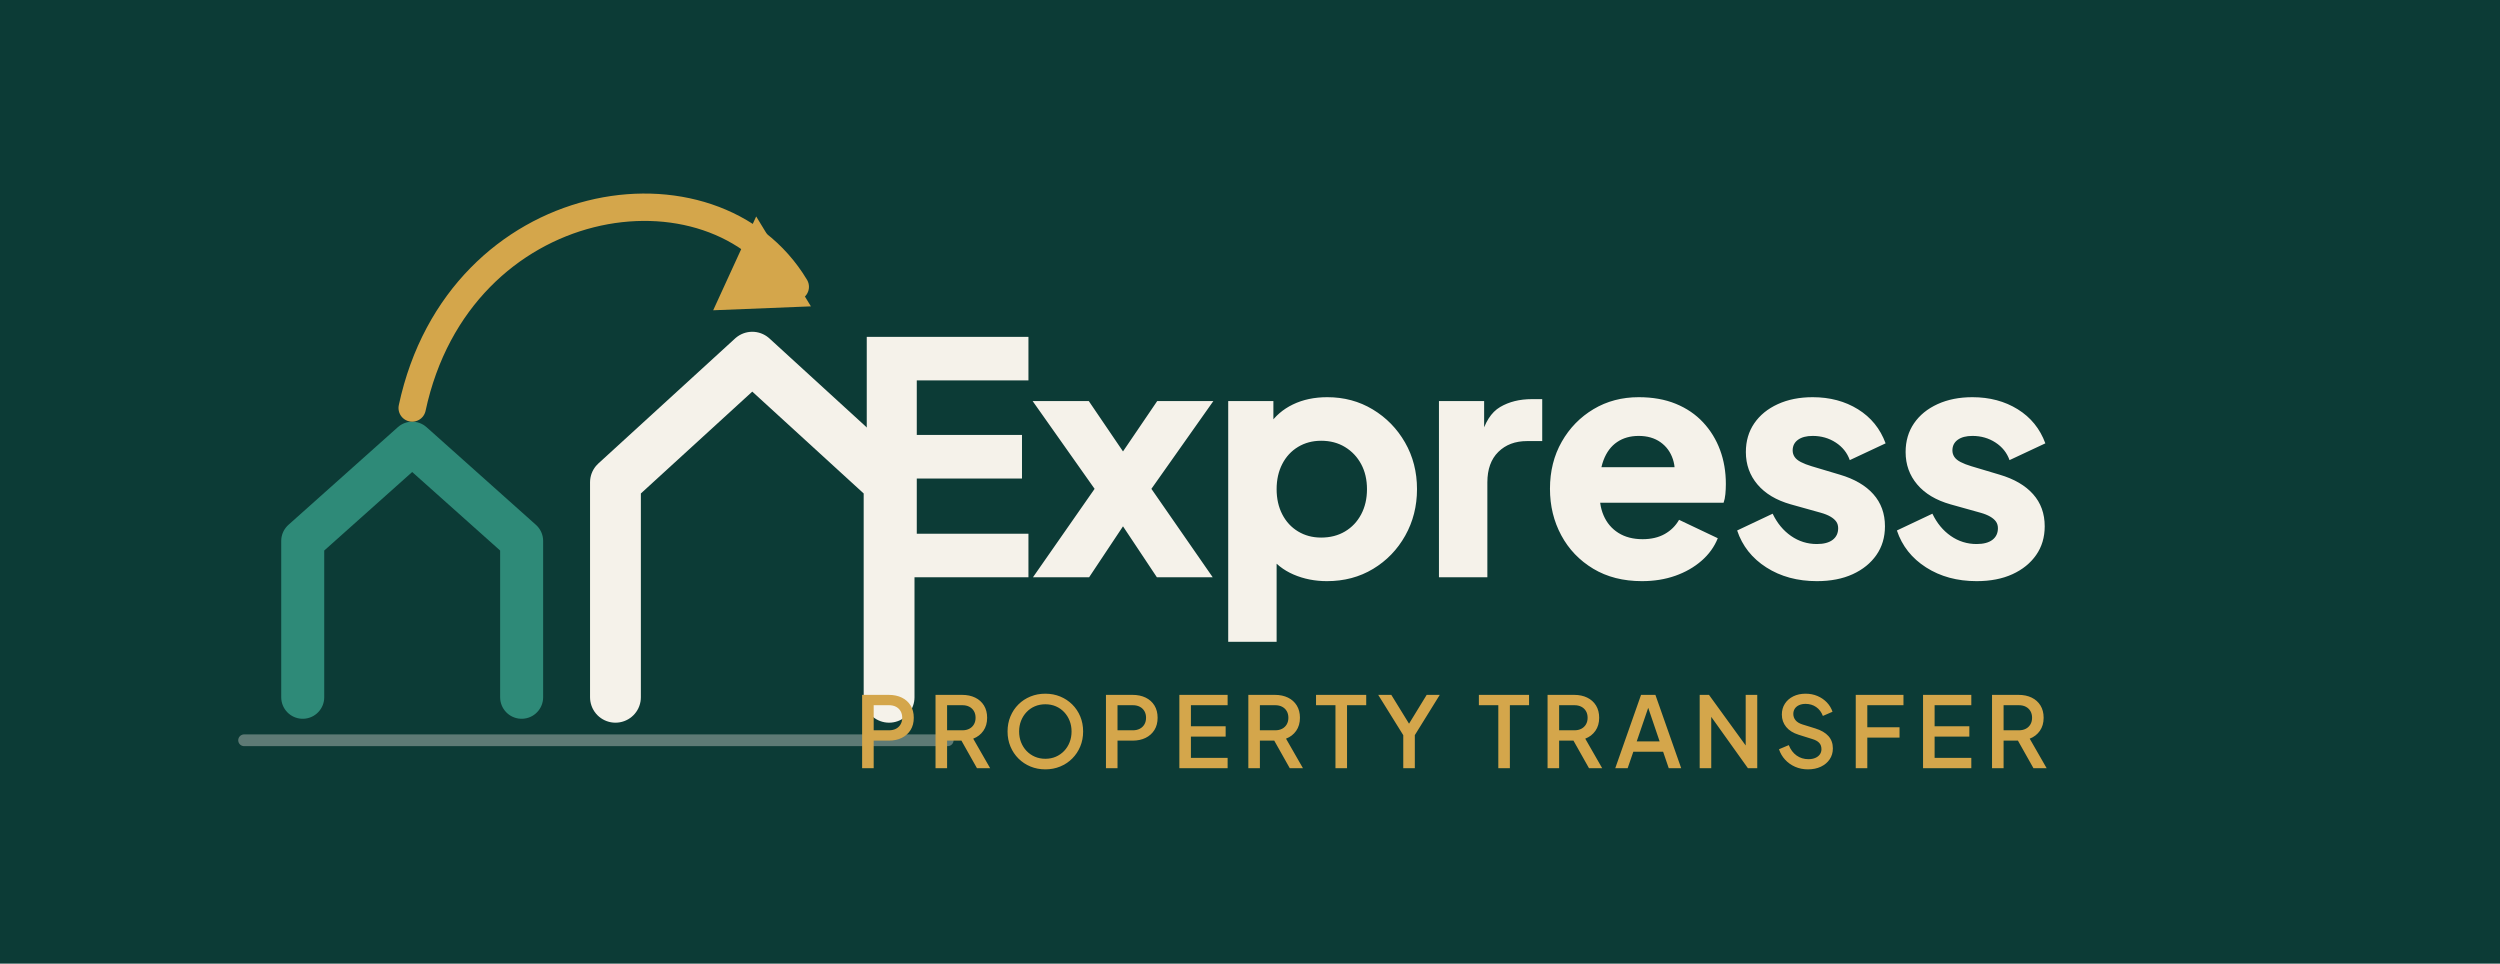
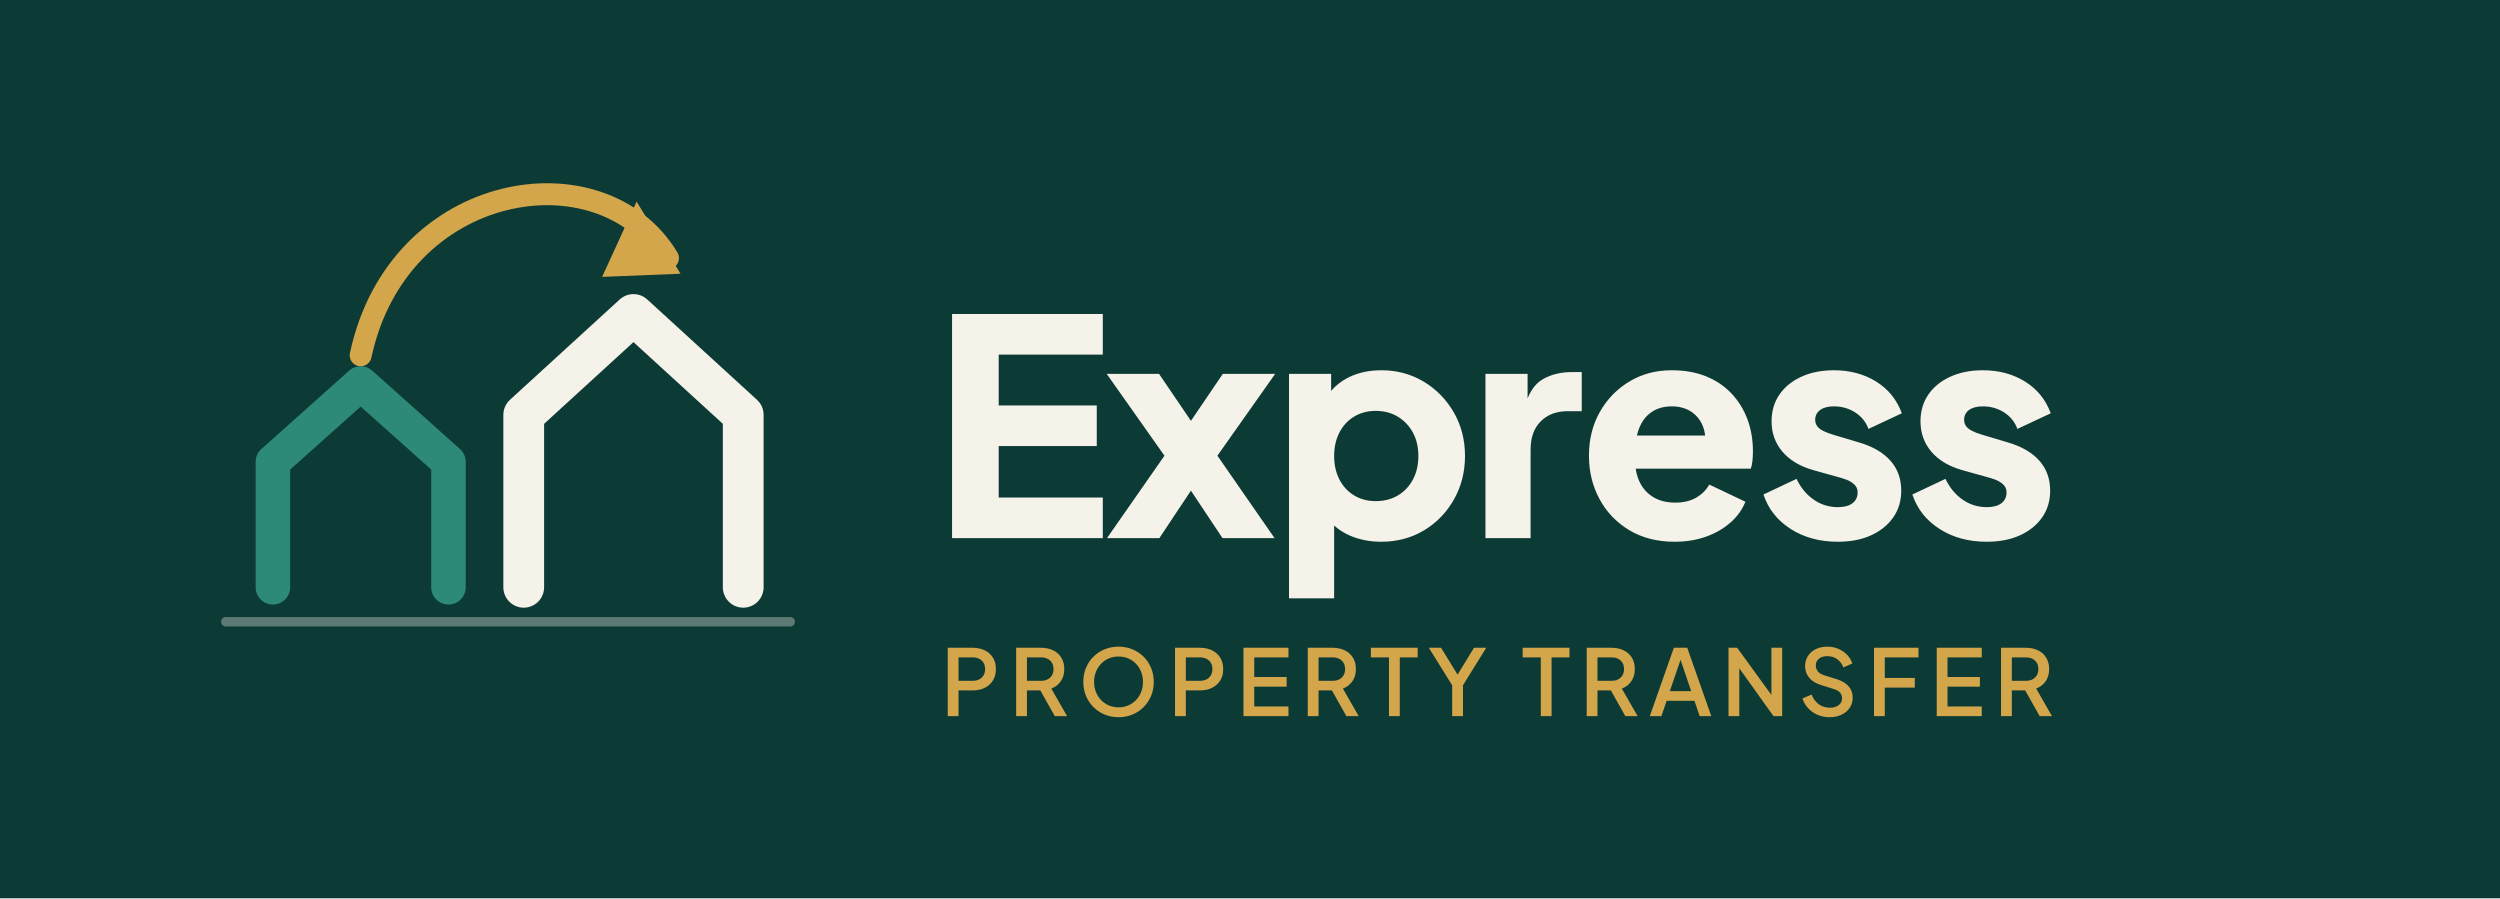
- <svg xmlns="http://www.w3.org/2000/svg" viewBox="0 0 1100 424" width="1100" height="424">
-   <rect width="1100" height="424" fill="#0C3B36" />
-   <g transform="translate(30 -20) scale(0.86)">
+ <svg xmlns="http://www.w3.org/2000/svg" viewBox="0 0 1180 424" width="1180" height="424">
+   <rect width="1180" height="424" fill="#0C3B36" />
+   <g transform="translate(40 -4) scale(0.74)">
    <path d="M120 380V300L176 250L232 300V380" fill="none" stroke="#2E8A78" stroke-width="22" stroke-linejoin="round" stroke-linecap="round" />
    <path d="M280 380V270L350 206L420 270V380" fill="none" stroke="#F5F2EA" stroke-width="26" stroke-linejoin="round" stroke-linecap="round" />
    <path d="M176 232C200 120 330 100 372 170" fill="none" stroke="#D4A64B" stroke-width="14" stroke-linecap="round" />
    <path d="M352 134L380 180L330 182Z" fill="#D4A64B" />
    <path d="M90 402H450" stroke="#F5F2EA" stroke-width="6" stroke-linecap="round" opacity=".35" />
  </g>
-   <g transform="translate(372 254) scale(1.42)">
+   <g transform="translate(440 254) scale(1.42)">
    <path fill="#F5F2EA" d="M6.6 0.0V-74.5H56.7V-61.0H22.1V-44.1H54.7V-30.6H22.1V-13.5H56.7V0.0Z M58.1 0.0 77.2 -27.4 58 -54.6H75.4L89.8 -33.4H82.2L96.6 -54.6H114.0L94.8 -27.4L113.8 0.0H96.5L82.4 -21.2H89.6L75.5 0.0Z M118.6 20.0V-54.6H132.6V-44.2L131.3 -47.2Q134.0 -51.3 138.65 -53.55Q143.3 -55.8 149.3 -55.8Q157.1 -55.8 163.4 -52.0Q169.7 -48.2 173.4 -41.75Q177.1 -35.3 177.1 -27.3Q177.1 -19.4 173.45 -12.9Q169.8 -6.4 163.5 -2.6Q157.2 1.2 149.2 1.2Q143.6 1.2 138.85 -0.85Q134.1 -2.9 131.2 -6.9L133.6 -10.0V20.0ZM147.4 -12.3Q151.6 -12.3 154.8 -14.2Q158.0 -16.1 159.8 -19.5Q161.6 -22.9 161.6 -27.3Q161.6 -31.7 159.8 -35.05Q158.0 -38.4 154.8 -40.35Q151.6 -42.3 147.4 -42.3Q143.4 -42.3 140.25 -40.4Q137.1 -38.5 135.35 -35.1Q133.6 -31.7 133.6 -27.3Q133.6 -22.9 135.35 -19.5Q137.1 -16.1 140.25 -14.2Q143.4 -12.3 147.4 -12.3Z M183.9 0.0V-54.6H197.9V-41.5L196.9 -43.4Q198.7 -50.3 202.85 -52.75Q207.0 -55.2 212.7 -55.2H215.9V-42.2H211.2Q205.7 -42.2 202.3 -38.85Q198.9 -35.5 198.9 -29.4V0.0Z M246.8 1.2Q238.1 1.2 231.7 -2.65Q225.3 -6.5 221.8 -13.0Q218.3 -19.5 218.3 -27.4Q218.3 -35.6 221.95 -42.0Q225.6 -48.4 231.8 -52.1Q238.0 -55.8 245.8 -55.8Q252.3 -55.8 257.3 -53.75Q262.3 -51.7 265.75 -48.0Q269.2 -44.3 271.0 -39.45Q272.8 -34.6 272.8 -28.9Q272.8 -27.3 272.65 -25.75Q272.5 -24.2 272.1 -23.1H231.2V-34.1H263.6L256.5 -28.9Q257.5 -33.2 256.4 -36.55Q255.3 -39.9 252.55 -41.85Q249.8 -43.8 245.8 -43.8Q241.9 -43.8 239.1 -41.9Q236.3 -40.0 234.9 -36.3Q233.5 -32.6 233.8 -27.3Q233.4 -22.7 234.9 -19.2Q236.4 -15.7 239.5 -13.75Q242.6 -11.8 247.0 -11.8Q251.0 -11.8 253.85 -13.4Q256.7 -15.0 258.3 -17.8L270.3 -12.1Q268.7 -8.1 265.25 -5.1Q261.8 -2.1 257.1 -0.45Q252.4 1.2 246.8 1.2Z M301.0 1.2Q292.0 1.2 285.35 -3.05Q278.7 -7.3 276.3 -14.5L287.3 -19.7Q289.4 -15.3 293.0 -12.8Q296.6 -10.3 301.0 -10.3Q304.2 -10.3 305.9 -11.6Q307.6 -12.9 307.6 -15.2Q307.6 -16.4 307.0 -17.25Q306.4 -18.1 305.2 -18.8Q304.0 -19.5 302.2 -20.0L292.9 -22.6Q286.2 -24.5 282.6 -28.75Q279.0 -33.0 279.0 -38.8Q279.0 -43.9 281.6 -47.7Q284.2 -51.5 288.9 -53.65Q293.6 -55.8 299.7 -55.8Q307.7 -55.8 313.75 -52.05Q319.8 -48.3 322.3 -41.5L311.2 -36.3Q310.0 -39.7 306.85 -41.75Q303.7 -43.8 299.7 -43.8Q296.8 -43.8 295.15 -42.6Q293.5 -41.4 293.5 -39.3Q293.5 -38.2 294.1 -37.3Q294.7 -36.4 296.05 -35.7Q297.4 -35.0 299.4 -34.4L308.1 -31.8Q314.9 -29.8 318.5 -25.75Q322.1 -21.7 322.1 -15.8Q322.1 -10.7 319.45 -6.9Q316.8 -3.1 312.1 -0.95Q307.4 1.2 301.0 1.2Z M350.5 1.2Q341.5 1.2 334.85 -3.05Q328.2 -7.3 325.8 -14.5L336.8 -19.7Q338.9 -15.3 342.5 -12.8Q346.1 -10.3 350.5 -10.3Q353.7 -10.3 355.4 -11.6Q357.1 -12.9 357.1 -15.2Q357.1 -16.4 356.5 -17.25Q355.9 -18.1 354.7 -18.8Q353.5 -19.5 351.7 -20.0L342.4 -22.6Q335.7 -24.5 332.1 -28.75Q328.5 -33.0 328.5 -38.8Q328.5 -43.9 331.1 -47.7Q333.7 -51.5 338.4 -53.65Q343.1 -55.8 349.2 -55.8Q357.2 -55.8 363.25 -52.05Q369.3 -48.3 371.8 -41.5L360.7 -36.3Q359.5 -39.7 356.35 -41.75Q353.2 -43.8 349.2 -43.8Q346.3 -43.8 344.65 -42.6Q343.0 -41.4 343.0 -39.3Q343.0 -38.2 343.6 -37.3Q344.2 -36.4 345.55 -35.7Q346.9 -35.0 348.9 -34.4L357.6 -31.8Q364.4 -29.8 368.0 -25.75Q371.6 -21.7 371.6 -15.8Q371.6 -10.7 368.95 -6.9Q366.3 -3.1 361.6 -0.95Q356.9 1.2 350.5 1.2Z" />
  </g>
-   <g transform="translate(376 338) scale(0.4329509)">
+   <g transform="translate(444 338) scale(0.4329509)">
    <path fill="#D4A64B" d="M7.7 0.0V-74.5H34.8Q42.3 -74.5 48.025 -71.725Q53.75 -68.95 56.975 -63.725Q60.2 -58.5 60.2 -51.2Q60.2 -44.0 56.95 -38.8Q53.7 -33.6 48.0 -30.8Q42.3 -28.0 34.8 -28.0H19.45V0.0ZM19.45 -38.5H35.05Q39.1 -38.5 42.1 -40.075Q45.1 -41.65 46.775 -44.525Q48.45 -47.4 48.45 -51.25Q48.45 -55.15 46.775 -58.0Q45.1 -60.85 42.1 -62.425Q39.1 -64.0 35.05 -64.0H19.45Z M82.3 0.0V-74.5H109.35Q116.85 -74.5 122.575 -71.725Q128.3 -68.95 131.525 -63.725Q134.75 -58.5 134.75 -51.2Q134.75 -43.45 130.925 -37.975Q127.1 -32.5 120.6 -30.0L137.8 0.0H124.4L106.1 -32.5L113.8 -28.0H94.05V0.0ZM94.05 -38.5H109.6Q113.65 -38.5 116.65 -40.075Q119.65 -41.65 121.325 -44.525Q123 -47.4 123 -51.25Q123 -55.15 121.325 -58.0Q119.65 -60.85 116.65 -62.425Q113.65 -64.0 109.6 -64.0H94.05Z M193.9 1.2Q185.8 1.2 178.825 -1.675Q171.85 -4.55 166.625 -9.75Q161.4 -14.95 158.45 -21.975Q155.5 -29.0 155.5 -37.3Q155.5 -45.6 158.425 -52.625Q161.35 -59.65 166.575 -64.825Q171.8 -70.0 178.775 -72.85Q185.75 -75.7 193.9 -75.7Q202.05 -75.7 209.025 -72.825Q216.0 -69.95 221.225 -64.775Q226.45 -59.6 229.375 -52.6Q232.3 -45.6 232.3 -37.3Q232.3 -29.0 229.35 -21.975Q226.4 -14.95 221.175 -9.75Q215.95 -4.55 208.975 -1.675Q202.0 1.2 193.9 1.2ZM193.9 -9.55Q199.7 -9.55 204.55 -11.65Q209.4 -13.75 213.0 -17.525Q216.6 -21.3 218.575 -26.35Q220.55 -31.4 220.55 -37.3Q220.55 -43.15 218.575 -48.175Q216.6 -53.2 213.0 -57.0Q209.4 -60.8 204.55 -62.875Q199.7 -64.95 193.9 -64.95Q188.1 -64.95 183.25 -62.875Q178.4 -60.8 174.8 -57.0Q171.2 -53.2 169.225 -48.175Q167.25 -43.15 167.25 -37.3Q167.25 -31.4 169.225 -26.35Q171.2 -21.3 174.8 -17.525Q178.4 -13.75 183.275 -11.65Q188.15 -9.55 193.9 -9.55Z M255.5 0.0V-74.5H282.6Q290.1 -74.5 295.825 -71.725Q301.55 -68.95 304.775 -63.725Q308.0 -58.5 308.0 -51.2Q308.0 -44.0 304.75 -38.8Q301.5 -33.6 295.8 -30.8Q290.1 -28.0 282.6 -28.0H267.25V0.0ZM267.25 -38.5H282.85Q286.9 -38.5 289.9 -40.075Q292.9 -41.65 294.575 -44.525Q296.25 -47.4 296.25 -51.25Q296.25 -55.15 294.575 -58.0Q292.9 -60.85 289.9 -62.425Q286.9 -64.0 282.85 -64.0H267.25Z M330.1 0.0V-74.5H379.15V-64.0H341.85V-42.6H377.15V-32.1H341.85V-10.5H379.15V0.0Z M400.2 0.0V-74.5H427.25Q434.75 -74.5 440.475 -71.725Q446.2 -68.95 449.425 -63.725Q452.65 -58.5 452.65 -51.2Q452.65 -43.45 448.825 -37.975Q445.0 -32.5 438.5 -30.0L455.7 0.0H442.3L424.0 -32.5L431.7 -28.0H411.95V0.0ZM411.95 -38.5H427.5Q431.55 -38.5 434.55 -40.075Q437.55 -41.65 439.225 -44.525Q440.9 -47.4 440.9 -51.25Q440.9 -55.15 439.225 -58.0Q437.55 -60.85 434.55 -62.425Q431.55 -64.0 427.5 -64.0H411.95Z M488.75 0.0V-64.0H469.0V-74.5H520.0V-64.0H500.5V0.0Z M557.65 0.0V-33.55L532.2 -74.5H545.5L565.9 -41.35H561.15L581.45 -74.5H594.75L569.4 -33.6V0.0Z M654.25 0.0V-64.0H634.5V-74.5H685.5V-64.0H666.0V0.0Z M704.3 0.0V-74.5H731.35Q738.85 -74.5 744.575 -71.725Q750.3 -68.95 753.525 -63.725Q756.75 -58.5 756.75 -51.2Q756.75 -43.45 752.925 -37.975Q749.1 -32.5 742.6 -30.0L759.8 0.0H746.4L728.1 -32.5L735.8 -28.0H716.05V0.0ZM716.05 -38.5H731.6Q735.65 -38.5 738.65 -40.075Q741.65 -41.65 743.325 -44.525Q745.0 -47.4 745.0 -51.25Q745.0 -55.15 743.325 -58.0Q741.65 -60.85 738.65 -62.425Q735.65 -64.0 731.6 -64.0H716.05Z M773.1 0.0 799.3 -74.5H813.9L840.1 0.0H827.45L821.75 -16.7H791.45L785.7 0.0ZM794.9 -27.2H818.2L804.95 -66.2H808.25Z M858.9 0.0V-74.5H868.35L910.2 -16.8L905.65 -16.05V-74.5H917.4V0.0H907.9L866.4 -58.1L870.65 -58.85V0.0Z M968.9 1.2Q961.85 1.2 955.875 -1.425Q949.9 -4.05 945.675 -8.675Q941.45 -13.3 939.5 -19.25L949.45 -23.45Q952.15 -16.6 957.375 -12.875Q962.6 -9.15 969.4 -9.15Q973.4 -9.15 976.375 -10.425Q979.35 -11.7 981.0 -13.975Q982.65 -16.25 982.65 -19.3Q982.65 -23.35 980.35 -25.775Q978.05 -28.2 973.55 -29.55L959.55 -33.95Q951.15 -36.55 946.775 -41.925Q942.4 -47.3 942.4 -54.5Q942.4 -60.75 945.475 -65.525Q948.55 -70.3 954.0 -73.0Q959.45 -75.7 966.45 -75.7Q973.15 -75.7 978.675 -73.325Q984.2 -70.95 988.125 -66.85Q992.05 -62.75 993.9 -57.35L984.1 -53.1Q981.85 -59.0 977.225 -62.175Q972.6 -65.35 966.5 -65.35Q962.8 -65.35 959.975 -64.1Q957.15 -62.85 955.6 -60.525Q954.05 -58.2 954.05 -55.1Q954.05 -51.5 956.35 -48.7Q958.65 -45.9 963.35 -44.45L976.4 -40.4Q985.3 -37.65 989.775 -32.6Q994.25 -27.55 994.25 -20.1Q994.25 -13.85 991.025 -9.05Q987.8 -4.25 982.1 -1.525Q976.4 1.2 968.9 1.2Z M1017.5 0.0V-74.5H1066.0V-64.0H1029.25V-41.6H1062.0V-31.1H1029.25V0.0Z M1085.9 0.0V-74.5H1134.95V-64.0H1097.65V-42.6H1132.95V-32.1H1097.65V-10.5H1134.95V0.0Z M1156.0 0.0V-74.5H1183.05Q1190.55 -74.5 1196.275 -71.725Q1202.0 -68.95 1205.225 -63.725Q1208.45 -58.5 1208.45 -51.2Q1208.45 -43.45 1204.625 -37.975Q1200.8 -32.5 1194.3 -30.0L1211.5 0.0H1198.1L1179.8 -32.5L1187.5 -28.0H1167.75V0.0ZM1167.75 -38.5H1183.3Q1187.35 -38.5 1190.35 -40.075Q1193.35 -41.65 1195.025 -44.525Q1196.7 -47.4 1196.7 -51.25Q1196.7 -55.15 1195.025 -58.0Q1193.35 -60.85 1190.35 -62.425Q1187.35 -64.0 1183.3 -64.0H1167.75Z" />
  </g>
</svg>
